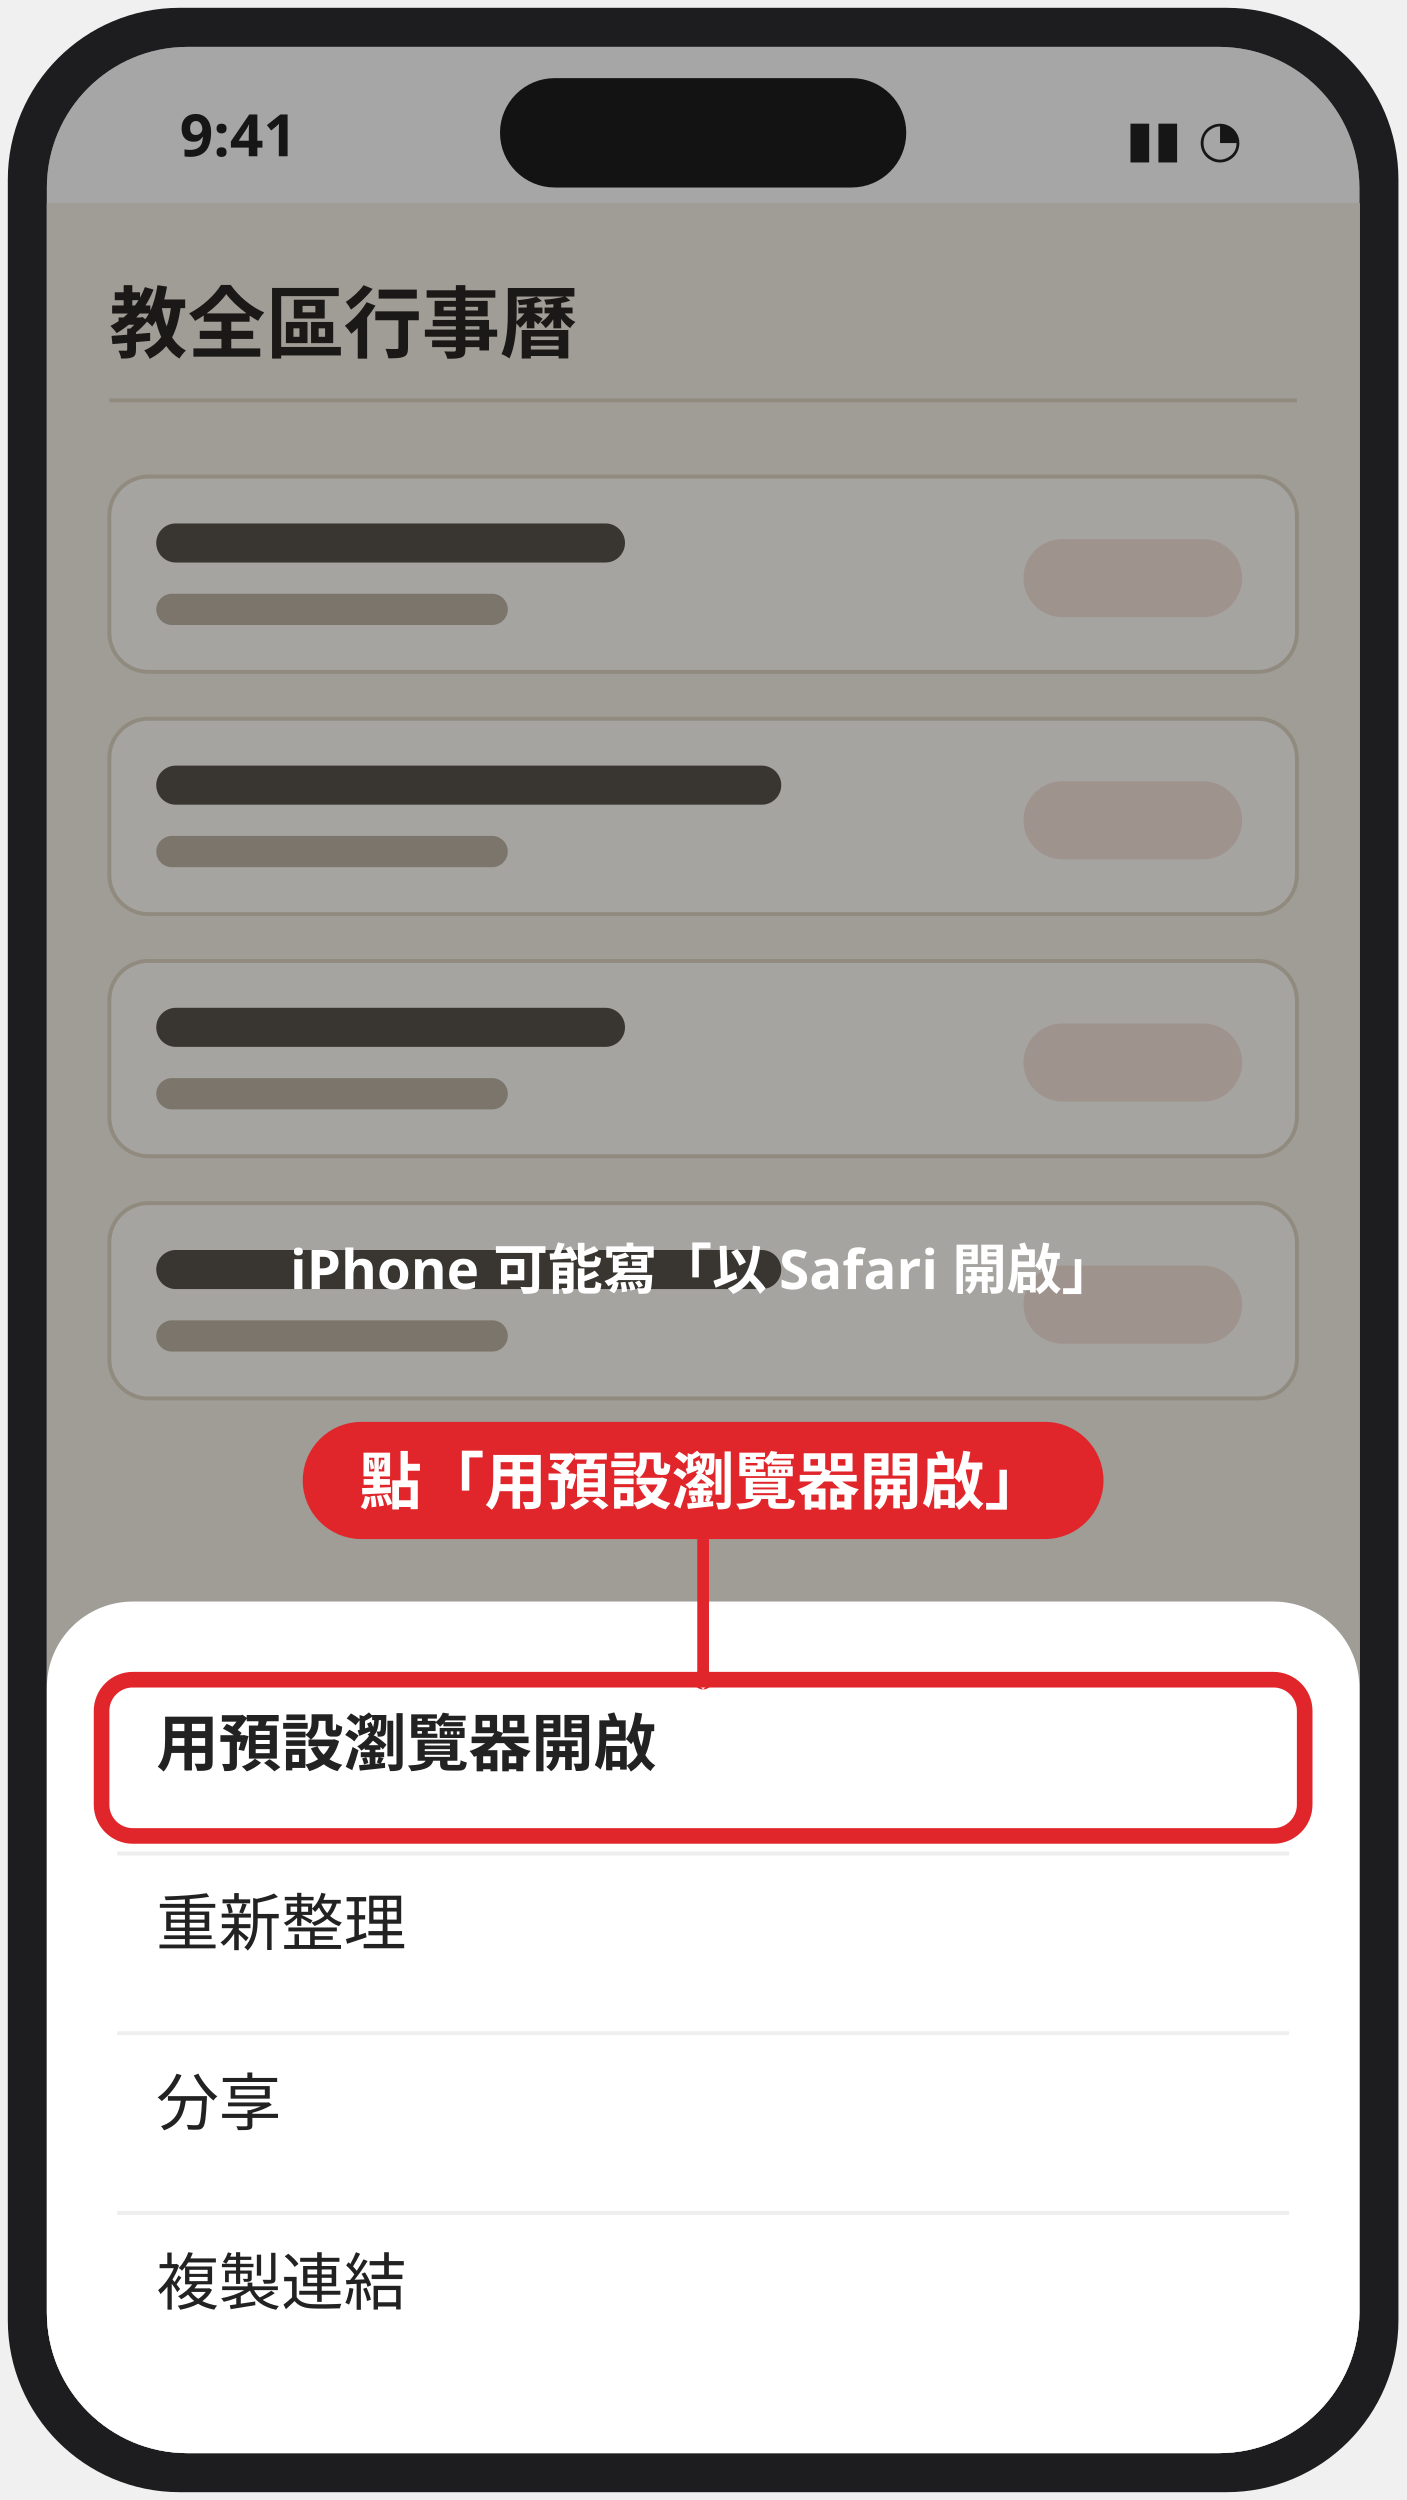
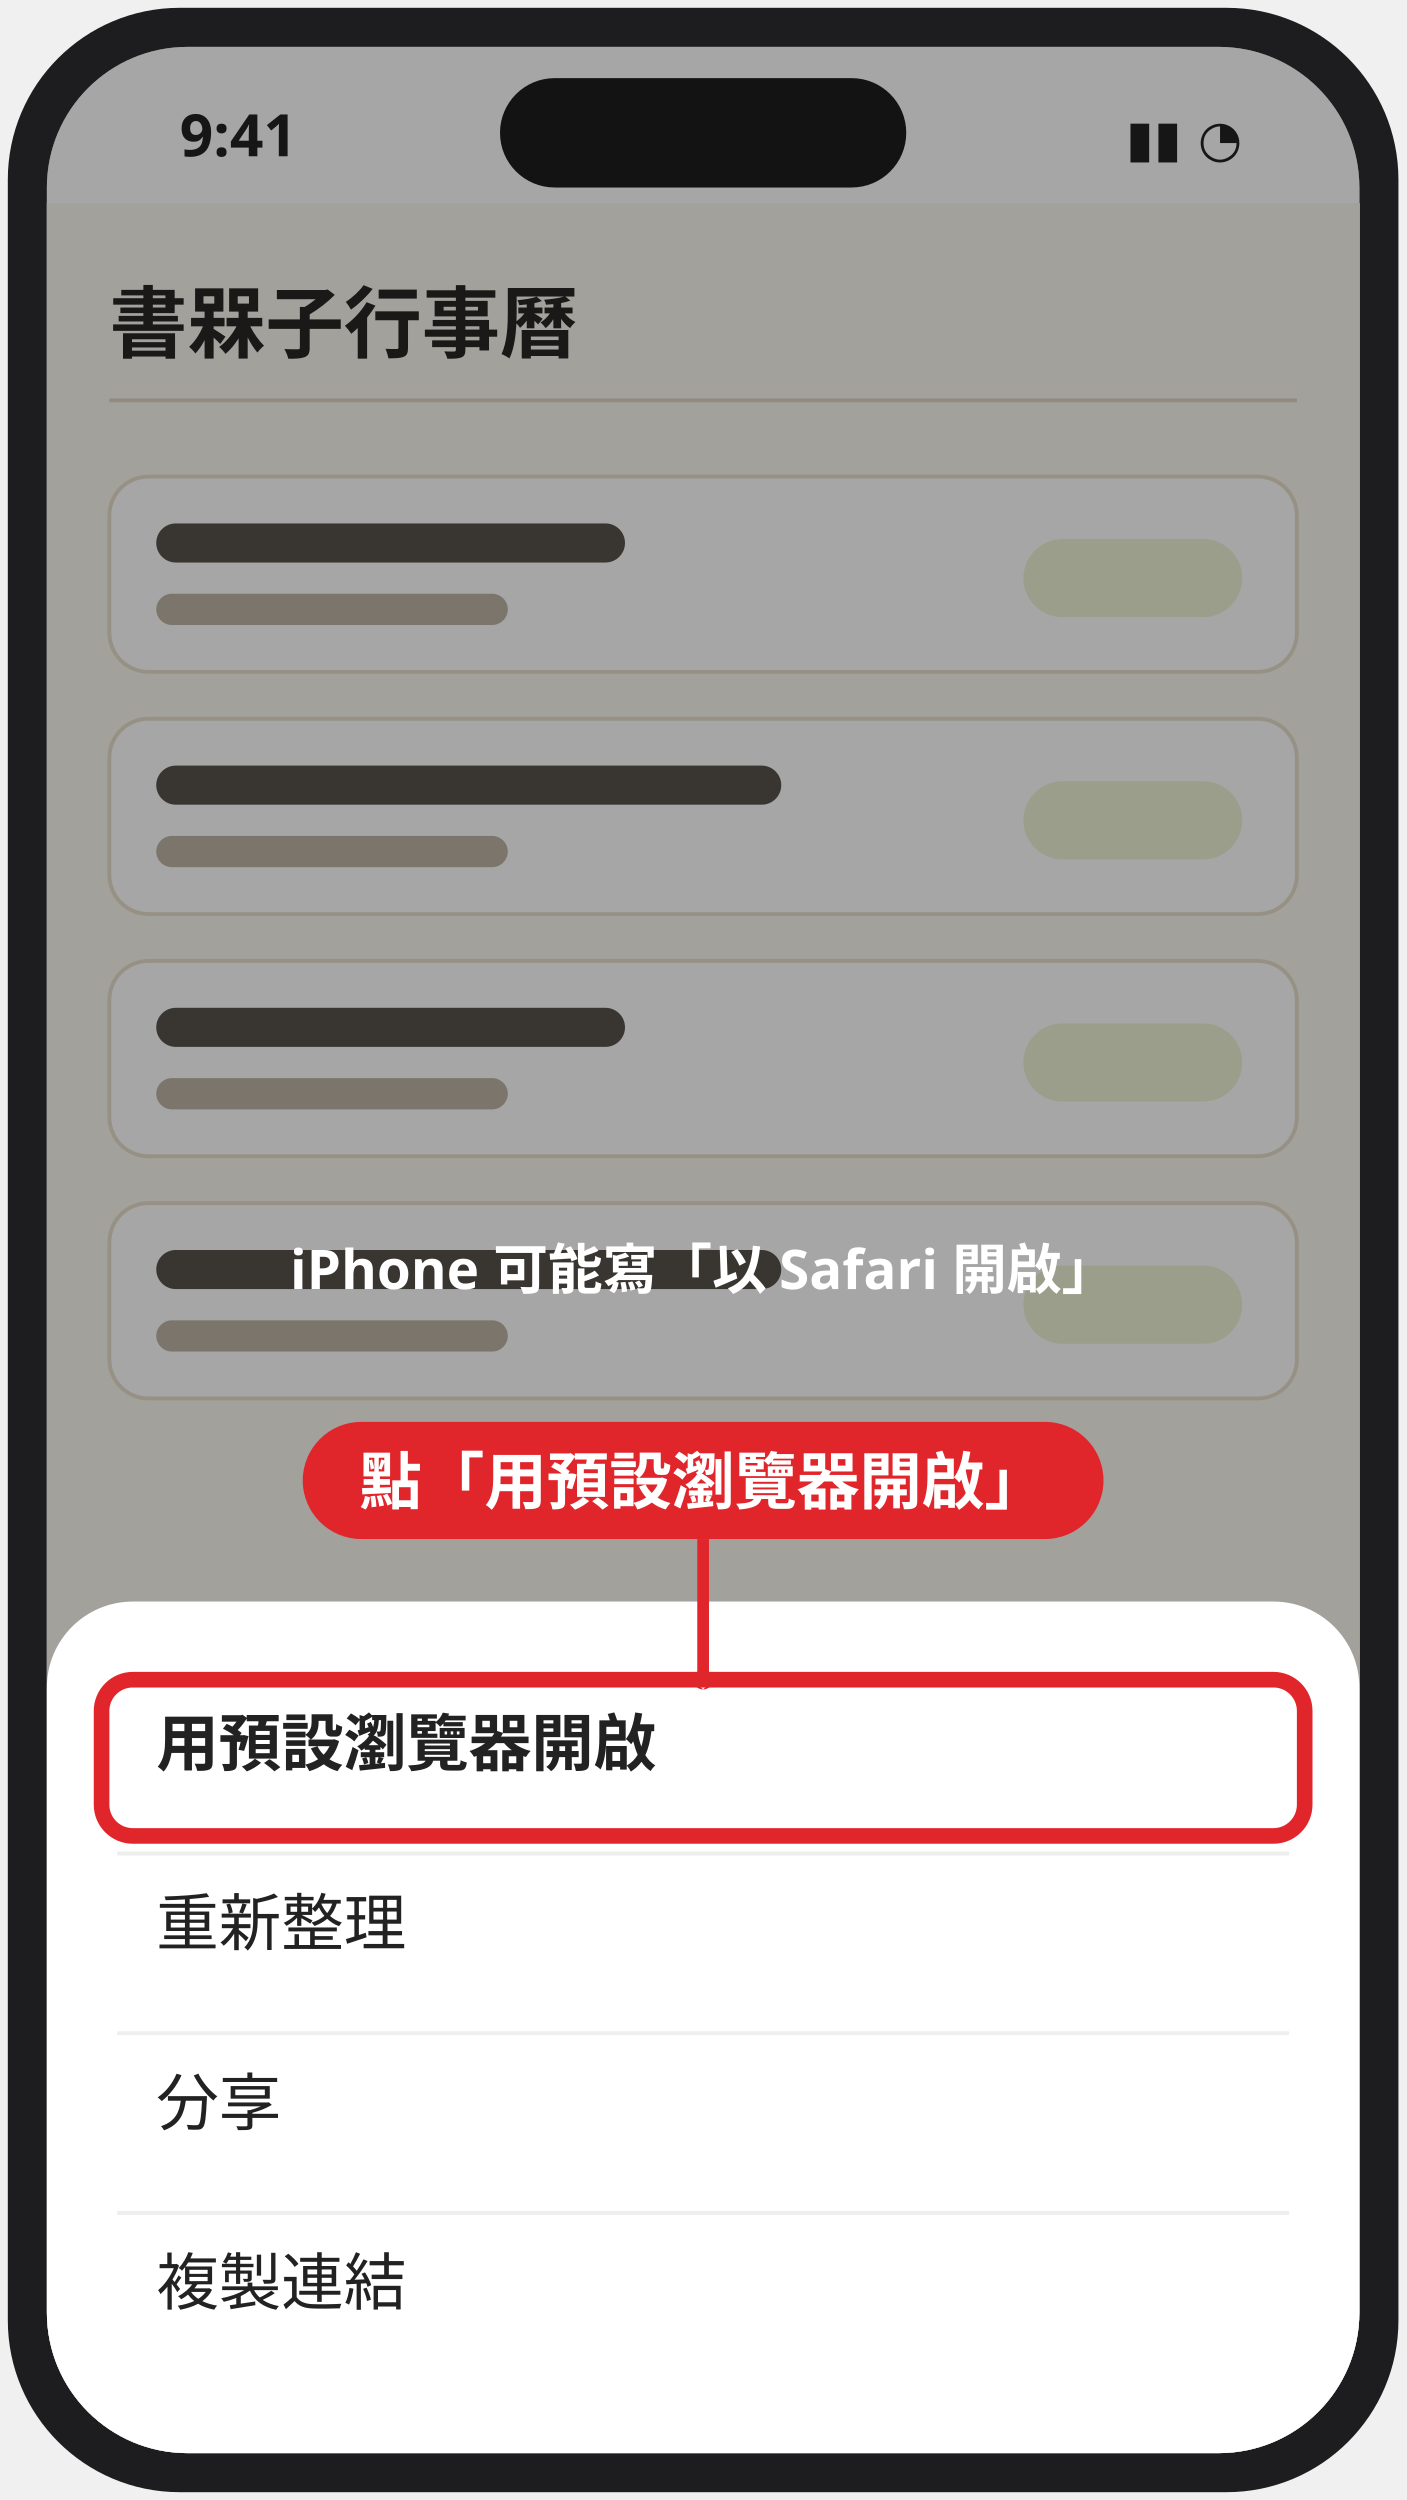
<svg xmlns="http://www.w3.org/2000/svg" viewBox="0 0 360 640" width="360" height="640" font-family="'PingFang TC','Noto Sans TC','Microsoft JhengHei',sans-serif">
  <rect x="2" y="2" width="356" height="636" rx="44" fill="#1d1d1f" />
  <rect x="12" y="12" width="336" height="616" rx="36" fill="#ffffff" />
  <clipPath id="scr">
    <rect x="12" y="12" width="336" height="616" rx="36" />
  </clipPath>
  <g clip-path="url(#scr)">
    <text x="46" y="40" font-size="15" fill="#222" font-weight="700" text-anchor="start">9:41</text>
    <rect x="128" y="20" width="104" height="28" rx="14" fill="#1d1d1f" />
    <text x="318" y="40" font-size="13" fill="#222" text-anchor="end">▮▮ ◔</text>
-     <rect x="12" y="52" width="336" height="576" fill="#f6f1e7" />
-     <text x="28" y="90" font-size="20" fill="#2a2724" font-weight="700" text-anchor="start">教全區行事曆</text>
+     <rect x="12" y="52" width="336" height="576" fill="#fbf8f0" />
+     <text x="28" y="90" font-size="20" fill="#2a2724" font-weight="700" text-anchor="start">書槑子行事曆</text>
    <rect x="28" y="102" width="304" height="1" fill="#ddd4c3" />
-     <rect x="28" y="122" width="304" height="50" rx="10" fill="#fffcf6" stroke="#ddd4c3" />
+     <rect x="28" y="122" width="304" height="50" rx="10" fill="#ffffff" stroke="#e7dfcb" />
    <rect x="40" y="134" width="120" height="10" rx="5" fill="#57514a" />
    <rect x="40" y="152" width="90" height="8" rx="4" fill="#bdb4a5" />
-     <rect x="262" y="138" width="56" height="20" rx="10" fill="#f4e2da" />
-     <rect x="28" y="184" width="304" height="50" rx="10" fill="#fffcf6" stroke="#ddd4c3" />
+     <rect x="262" y="138" width="56" height="20" rx="10" fill="#eef2d4" />
+     <rect x="28" y="184" width="304" height="50" rx="10" fill="#ffffff" stroke="#e7dfcb" />
    <rect x="40" y="196" width="160" height="10" rx="5" fill="#57514a" />
    <rect x="40" y="214" width="90" height="8" rx="4" fill="#bdb4a5" />
-     <rect x="262" y="200" width="56" height="20" rx="10" fill="#f4e2da" />
-     <rect x="28" y="246" width="304" height="50" rx="10" fill="#fffcf6" stroke="#ddd4c3" />
+     <rect x="262" y="200" width="56" height="20" rx="10" fill="#eef2d4" />
+     <rect x="28" y="246" width="304" height="50" rx="10" fill="#ffffff" stroke="#e7dfcb" />
    <rect x="40" y="258" width="120" height="10" rx="5" fill="#57514a" />
    <rect x="40" y="276" width="90" height="8" rx="4" fill="#bdb4a5" />
-     <rect x="262" y="262" width="56" height="20" rx="10" fill="#f4e2da" />
-     <rect x="28" y="308" width="304" height="50" rx="10" fill="#fffcf6" stroke="#ddd4c3" />
+     <rect x="262" y="262" width="56" height="20" rx="10" fill="#eef2d4" />
+     <rect x="28" y="308" width="304" height="50" rx="10" fill="#ffffff" stroke="#e7dfcb" />
    <rect x="40" y="320" width="160" height="10" rx="5" fill="#57514a" />
    <rect x="40" y="338" width="90" height="8" rx="4" fill="#bdb4a5" />
-     <rect x="262" y="324" width="56" height="20" rx="10" fill="#f4e2da" />
+     <rect x="262" y="324" width="56" height="20" rx="10" fill="#eef2d4" />
    <rect x="12" y="12" width="336" height="616" fill="#000" opacity=".35" />
    <rect x="12" y="410" width="336" height="218" rx="22" fill="#fff" />
    <text x="40" y="452" font-size="16" fill="#222" font-weight="700" text-anchor="start">用預設瀏覽器開啟</text>
    <text x="40" y="498" font-size="16" fill="#222" text-anchor="start">重新整理</text>
    <rect x="30" y="474" width="300" height="1" fill="#eee" />
    <text x="40" y="544" font-size="16" fill="#222" text-anchor="start">分享</text>
    <rect x="30" y="520" width="300" height="1" fill="#eee" />
    <text x="40" y="590" font-size="16" fill="#222" text-anchor="start">複製連結</text>
    <rect x="30" y="566" width="300" height="1" fill="#eee" />
    <rect x="26" y="430" width="308" height="40" rx="8" fill="none" stroke="#e0262b" stroke-width="4" />
    <text x="180" y="330" font-size="14" fill="#fff" font-weight="700" text-anchor="middle">iPhone 可能寫「以 Safari 開啟」</text>
    <circle cx="180" cy="430" r="0.01" fill="none" stroke="#e0262b" stroke-width="5" />
    <line x1="180" y1="394" x2="180" y2="429.99" stroke="#e0262b" stroke-width="3" />
    <rect x="77.5" y="364" width="205" height="30" rx="15" fill="#e0262b" />
    <text x="180" y="385" font-size="16" fill="#fff" font-weight="700" text-anchor="middle">點「用預設瀏覽器開啟」</text>
  </g>
</svg>
